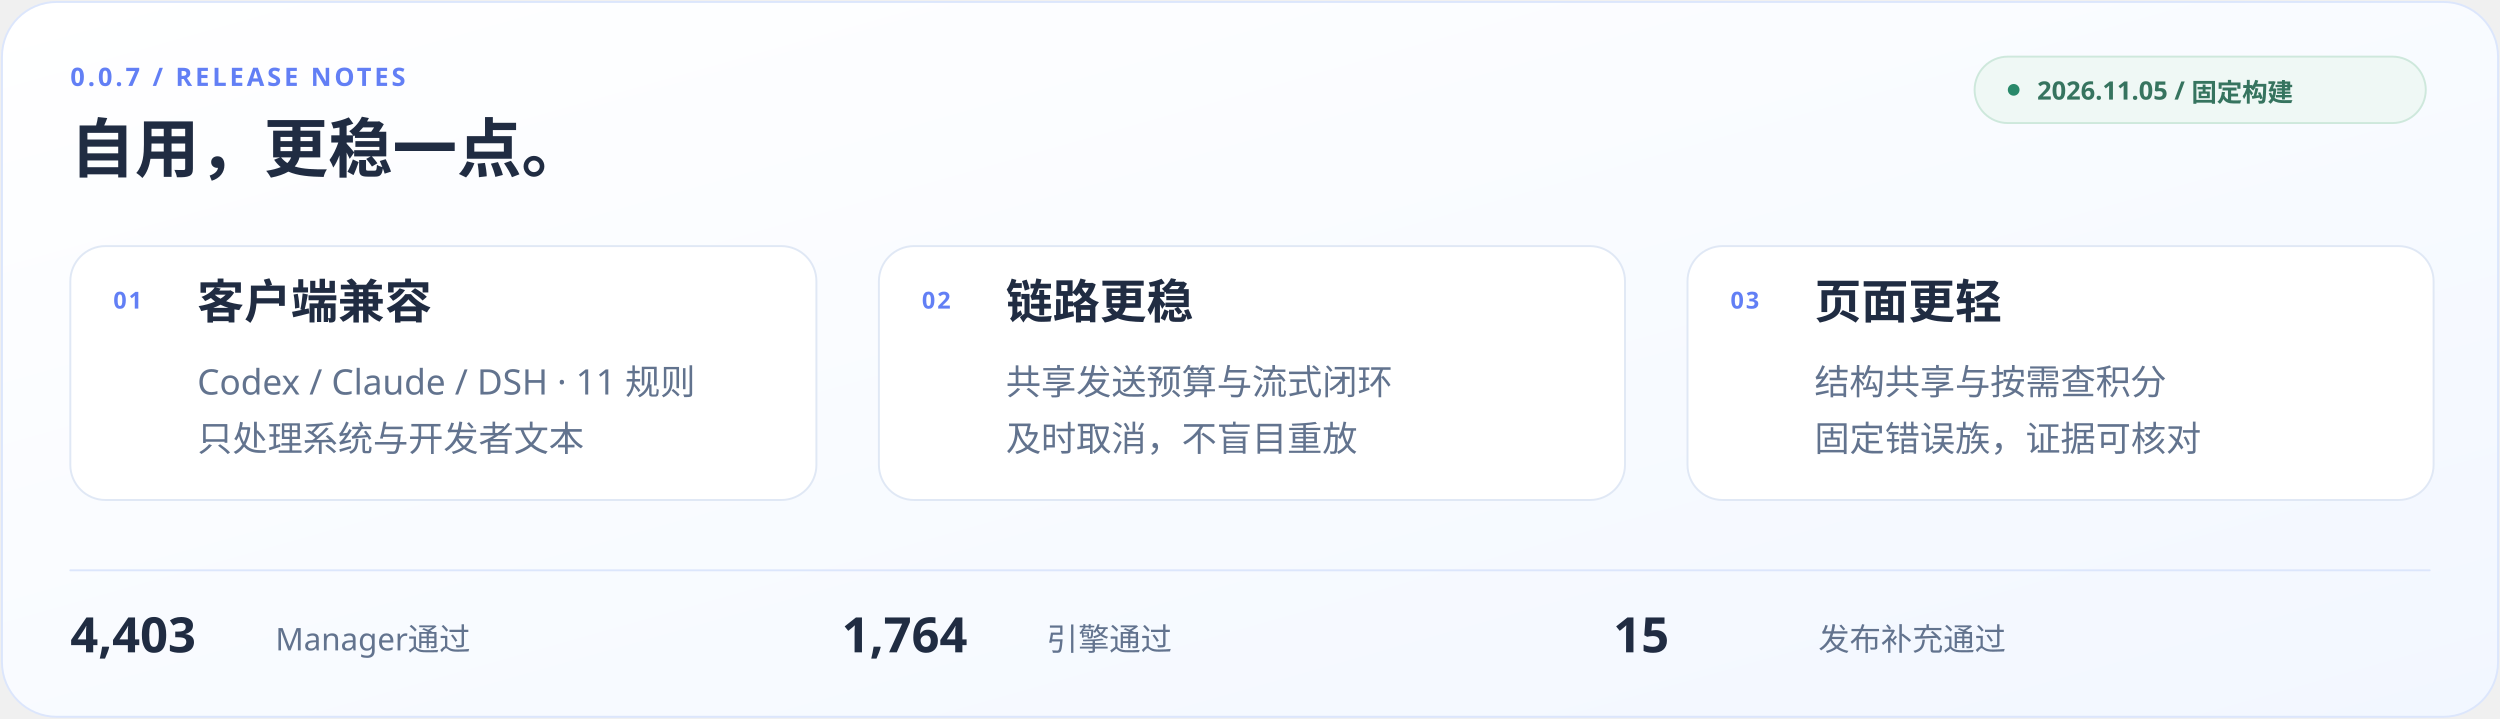
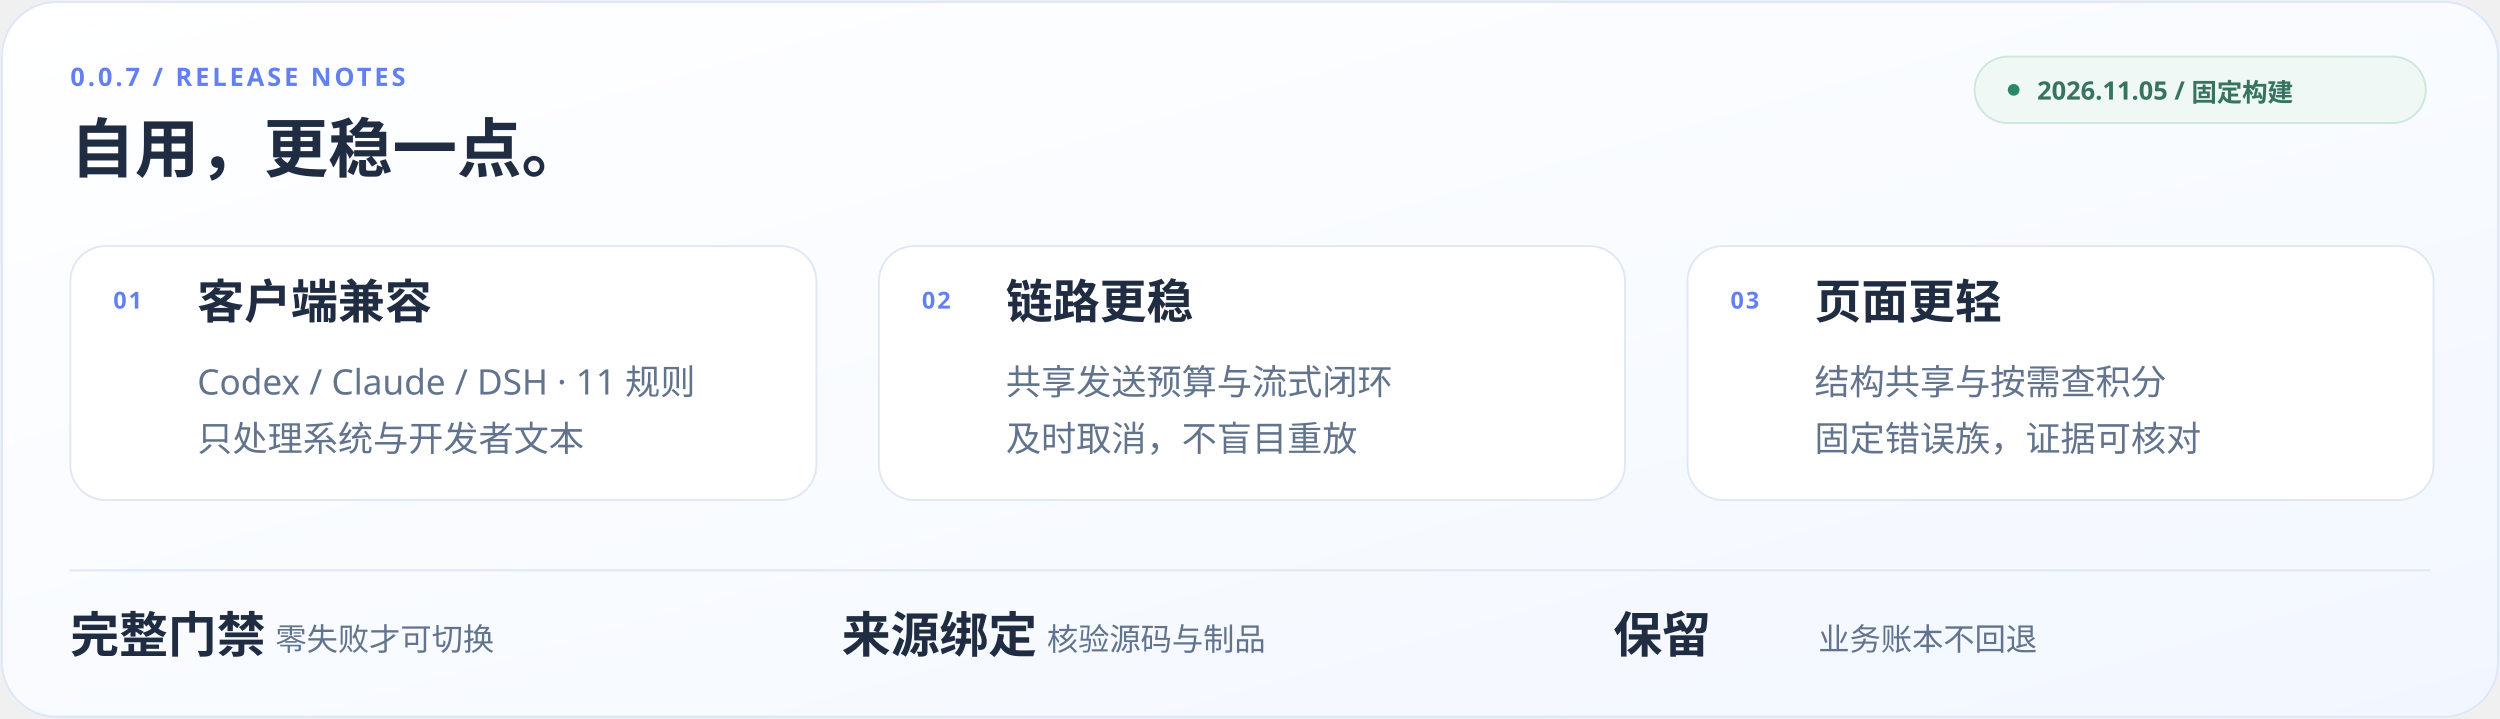
<svg xmlns="http://www.w3.org/2000/svg" width="1280" height="368" viewBox="0 0 1280 368" role="img" aria-labelledby="title desc">
  <defs>
    <linearGradient id="paper" x1="0" y1="0" x2="1" y2="1">
      <stop stop-color="#ffffff" />
      <stop offset="1" stop-color="#f2f7ff" />
    </linearGradient>
    <linearGradient id="blue" x1="0" y1="0" x2="1" y2="1">
      <stop stop-color="#9ebeff" />
      <stop offset=".58" stop-color="#6c8df6" />
      <stop offset="1" stop-color="#5472eb" />
    </linearGradient>
    <radialGradient id="halo">
      <stop stop-color="#dceaff" stop-opacity=".95" />
      <stop offset="1" stop-color="#eaf3ff" stop-opacity="0" />
    </radialGradient>
  </defs>
  <style>@media(prefers-reduced-motion:reduce){.travel{display:none}}</style>
  <rect x="1" y="1" width="1278" height="366" rx="28" fill="url(#paper)" stroke="#dce6fc" />
  <text x="36" y="44" fill="#627ff5" font-family="'Bahnschrift', 'DIN Alternate', 'Microsoft YaHei', 'PingFang SC', sans-serif" font-size="13" font-weight="600" letter-spacing="1.5">0.0.7 / RELEASE NOTES</text>
  <text x="36" y="88" fill="#202c42" font-family="'Bahnschrift', 'DIN Alternate', 'Microsoft YaHei', 'PingFang SC', sans-serif" font-size="33" font-weight="700">自用，更稳一点。</text>
  <rect x="1011" y="29" width="231" height="34" rx="17" fill="#eff8f5" stroke="#cee8dc" />
  <circle cx="1031" cy="46" r="3" fill="#29896a" />
  <text x="1043" y="51" fill="#36745f" font-family="'Bahnschrift', 'DIN Alternate', 'Microsoft YaHei', 'PingFang SC', sans-serif" font-size="13" font-weight="600">2026.11.05 / 固定构建</text>
  <rect x="36" y="126" width="382" height="130" rx="18" fill="#ffffff" stroke="#e0e8f5" />
  <text x="58" y="158" fill="#627ff5" font-family="'Bahnschrift', 'DIN Alternate', 'Microsoft YaHei', 'PingFang SC', sans-serif" font-size="12" font-weight="600" letter-spacing="1">01</text>
  <text x="101" y="163" fill="#202c42" font-family="'Bahnschrift', 'DIN Alternate', 'Microsoft YaHei', 'PingFang SC', sans-serif" font-size="24" font-weight="600">客户端兼容</text>
  <text x="101" y="202" fill="#62738e" font-family="'Bahnschrift', 'DIN Alternate', 'Microsoft YaHei', 'PingFang SC', sans-serif" font-size="18" font-weight="400">Codex / Claude / DSH · 11 规则</text>
  <text x="101" y="231" fill="#62738e" font-family="'Bahnschrift', 'DIN Alternate', 'Microsoft YaHei', 'PingFang SC', sans-serif" font-size="18" font-weight="400">只处理系统与开发者文本</text>
  <rect x="450" y="126" width="382" height="130" rx="18" fill="#ffffff" stroke="#e0e8f5" />
  <text x="472" y="158" fill="#627ff5" font-family="'Bahnschrift', 'DIN Alternate', 'Microsoft YaHei', 'PingFang SC', sans-serif" font-size="12" font-weight="600" letter-spacing="1">02</text>
  <text x="515" y="163" fill="#202c42" font-family="'Bahnschrift', 'DIN Alternate', 'Microsoft YaHei', 'PingFang SC', sans-serif" font-size="24" font-weight="600">链路更稳</text>
  <text x="515" y="202" fill="#62738e" font-family="'Bahnschrift', 'DIN Alternate', 'Microsoft YaHei', 'PingFang SC', sans-serif" font-size="18" font-weight="400">共享发送预算与流式闭环</text>
  <text x="515" y="231" fill="#62738e" font-family="'Bahnschrift', 'DIN Alternate', 'Microsoft YaHei', 'PingFang SC', sans-serif" font-size="18" font-weight="400">及时取消，不盲目重放</text>
  <rect x="864" y="126" width="382" height="130" rx="18" fill="#ffffff" stroke="#e0e8f5" />
  <text x="886" y="158" fill="#627ff5" font-family="'Bahnschrift', 'DIN Alternate', 'Microsoft YaHei', 'PingFang SC', sans-serif" font-size="12" font-weight="600" letter-spacing="1">03</text>
  <text x="929" y="163" fill="#202c42" font-family="'Bahnschrift', 'DIN Alternate', 'Microsoft YaHei', 'PingFang SC', sans-serif" font-size="24" font-weight="600">页面更轻</text>
  <text x="929" y="202" fill="#62738e" font-family="'Bahnschrift', 'DIN Alternate', 'Microsoft YaHei', 'PingFang SC', sans-serif" font-size="18" font-weight="400">结构共享与按需查积分</text>
  <text x="929" y="231" fill="#62738e" font-family="'Bahnschrift', 'DIN Alternate', 'Microsoft YaHei', 'PingFang SC', sans-serif" font-size="18" font-weight="400">固定错误族，证据可核对</text>
  <path d="M36 292 H1244" fill="none" stroke="#dce6fc" stroke-width="1" stroke-linecap="round" stroke-linejoin="round" />
-   <text x="36" y="334" fill="#202c42" font-family="'Bahnschrift', 'DIN Alternate', 'Microsoft YaHei', 'PingFang SC', sans-serif" font-size="25" font-weight="700">4,403</text>
-   <text x="141" y="333" fill="#62738e" font-family="'Bahnschrift', 'DIN Alternate', 'Microsoft YaHei', 'PingFang SC', sans-serif" font-size="16" font-weight="400">Manager通过</text>
-   <text x="431" y="334" fill="#202c42" font-family="'Bahnschrift', 'DIN Alternate', 'Microsoft YaHei', 'PingFang SC', sans-serif" font-size="25" font-weight="700">1,764</text>
-   <text x="536" y="333" fill="#62738e" font-family="'Bahnschrift', 'DIN Alternate', 'Microsoft YaHei', 'PingFang SC', sans-serif" font-size="16" font-weight="400">引擎通过</text>
-   <text x="826" y="334" fill="#202c42" font-family="'Bahnschrift', 'DIN Alternate', 'Microsoft YaHei', 'PingFang SC', sans-serif" font-size="25" font-weight="700">15</text>
-   <text x="931" y="333" fill="#62738e" font-family="'Bahnschrift', 'DIN Alternate', 'Microsoft YaHei', 'PingFang SC', sans-serif" font-size="16" font-weight="400">发布补充通过</text>
+   <text x="36" y="334" fill="#202c42" font-family="'Bahnschrift', 'DIN Alternate', 'Microsoft YaHei', 'PingFang SC', sans-serif" font-size="25" font-weight="700">完整门禁</text>
+   <text x="141" y="333" fill="#62738e" font-family="'Bahnschrift', 'DIN Alternate', 'Microsoft YaHei', 'PingFang SC', sans-serif" font-size="16" font-weight="400">零失败才可切换</text>
+   <text x="431" y="334" fill="#202c42" font-family="'Bahnschrift', 'DIN Alternate', 'Microsoft YaHei', 'PingFang SC', sans-serif" font-size="25" font-weight="700">来源绑定</text>
+   <text x="536" y="333" fill="#62738e" font-family="'Bahnschrift', 'DIN Alternate', 'Microsoft YaHei', 'PingFang SC', sans-serif" font-size="16" font-weight="400">核验源码与制品</text>
+   <text x="826" y="334" fill="#202c42" font-family="'Bahnschrift', 'DIN Alternate', 'Microsoft YaHei', 'PingFang SC', sans-serif" font-size="25" font-weight="700">保留</text>
+   <text x="931" y="333" fill="#62738e" font-family="'Bahnschrift', 'DIN Alternate', 'Microsoft YaHei', 'PingFang SC', sans-serif" font-size="16" font-weight="400">业务账本不回退</text>
</svg>
